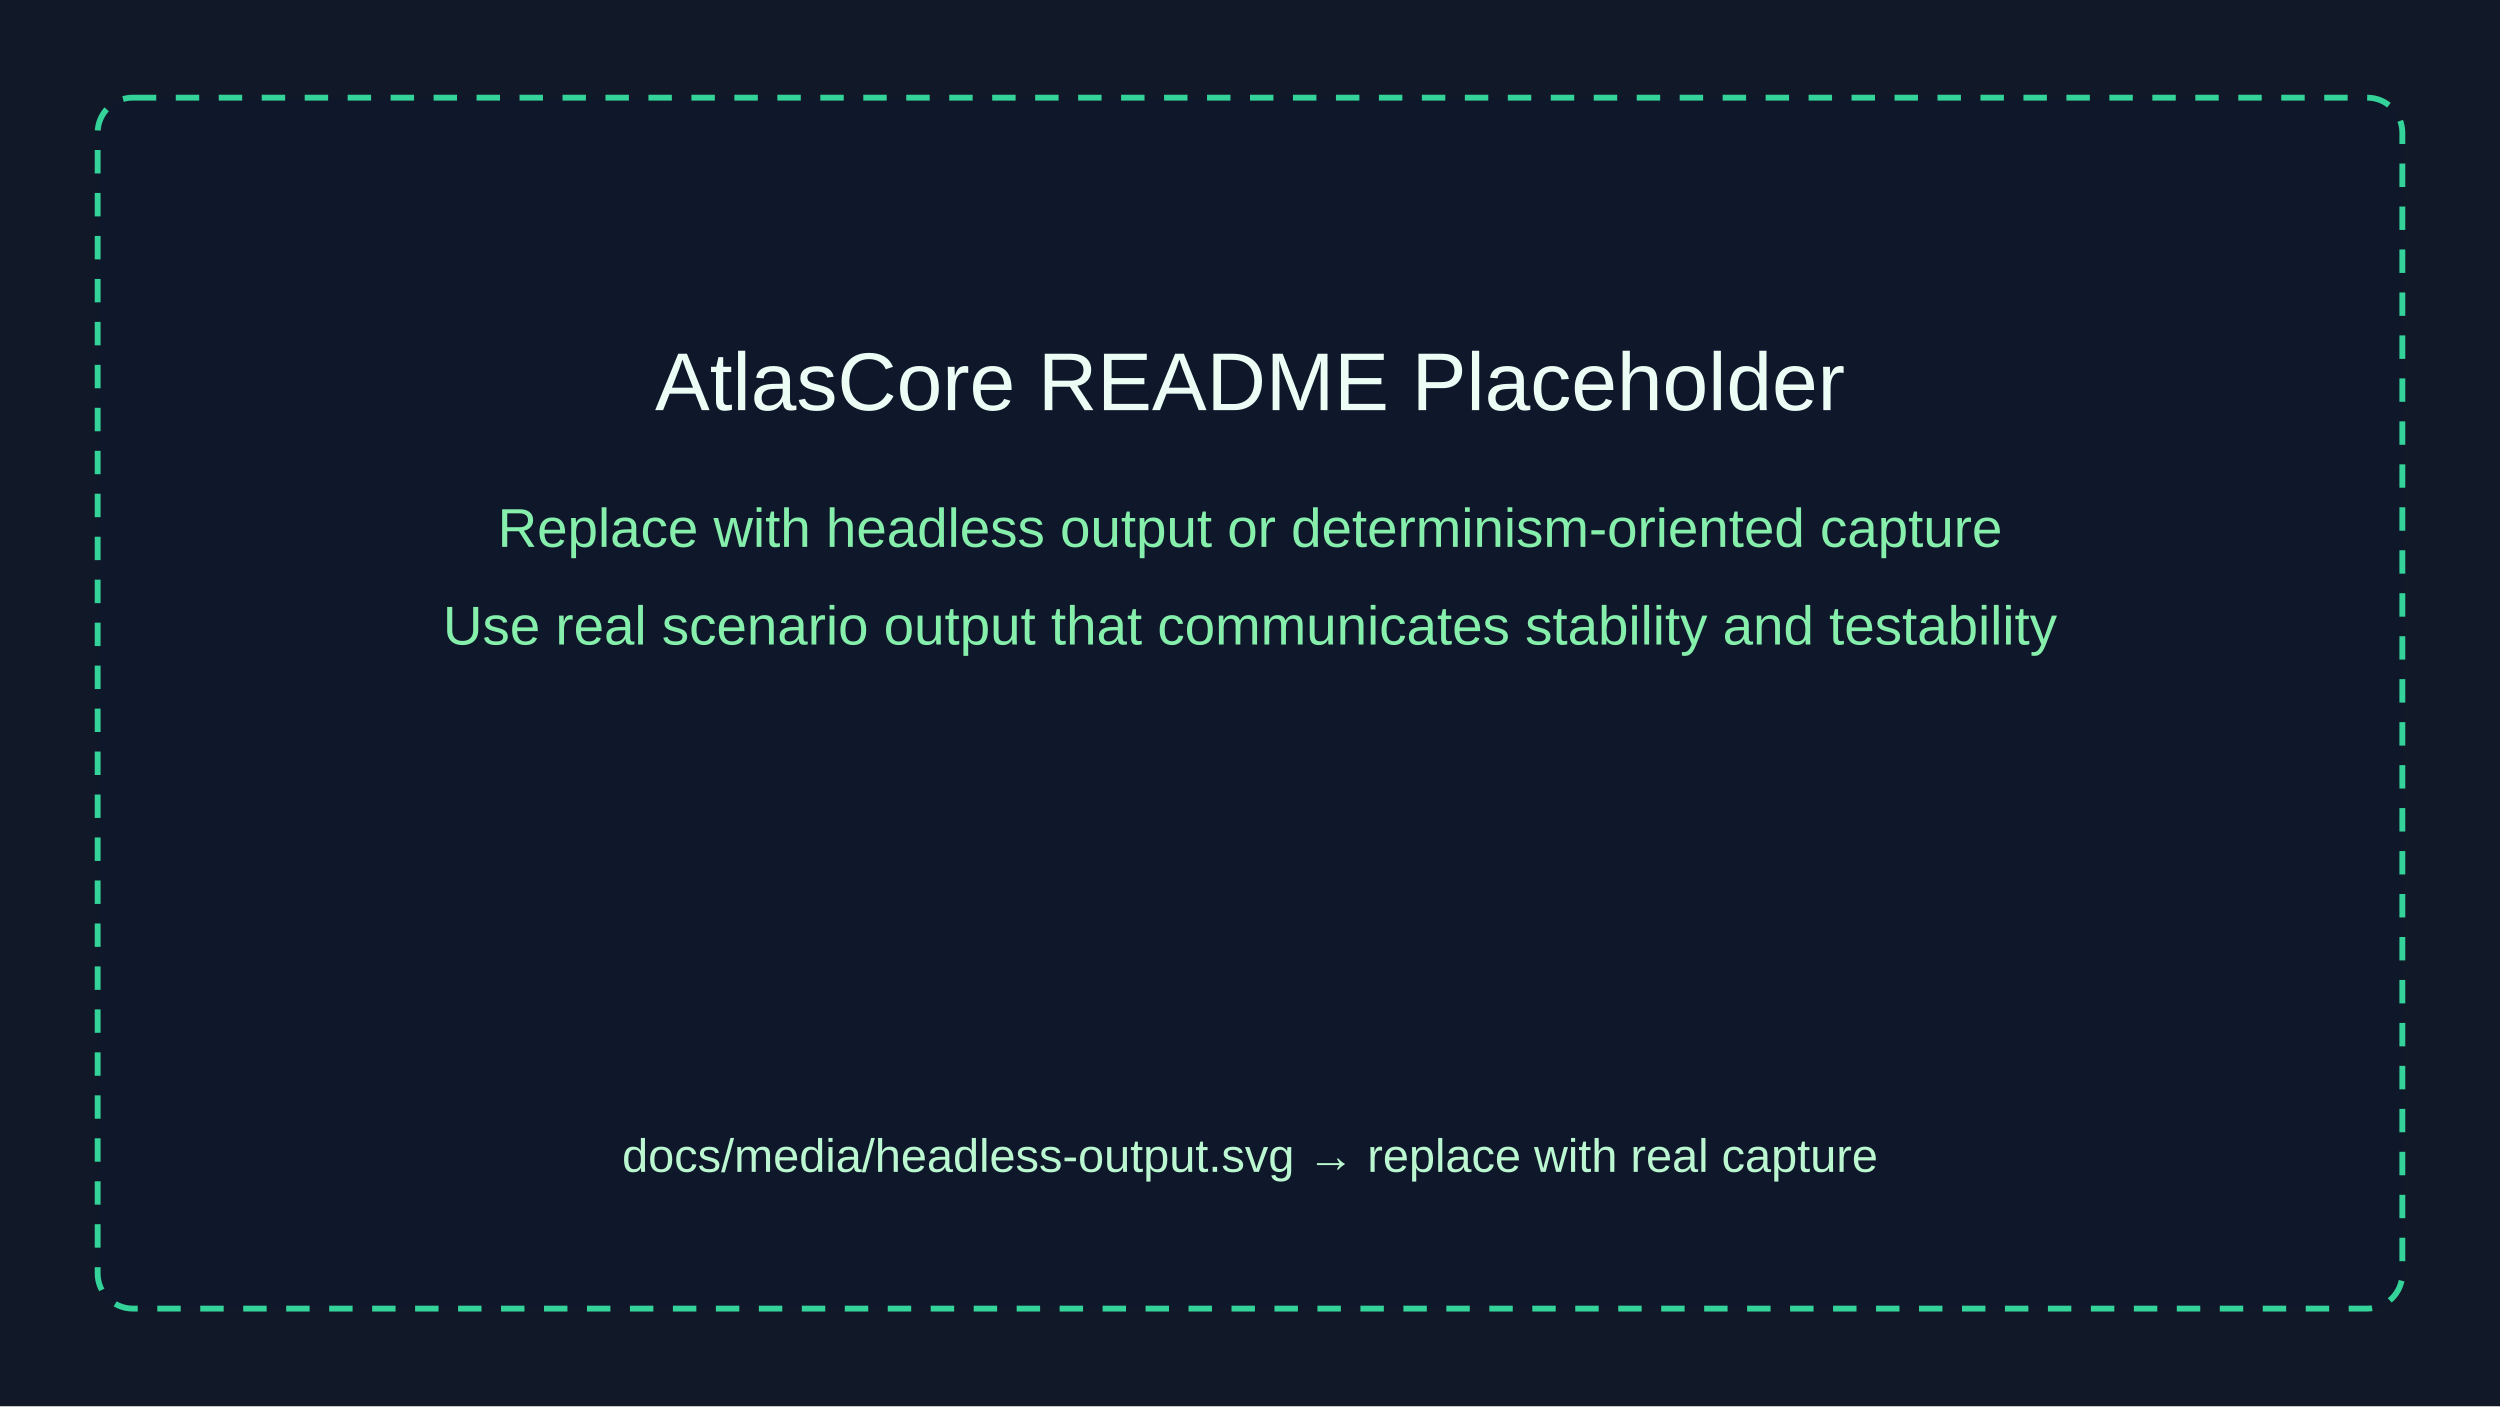
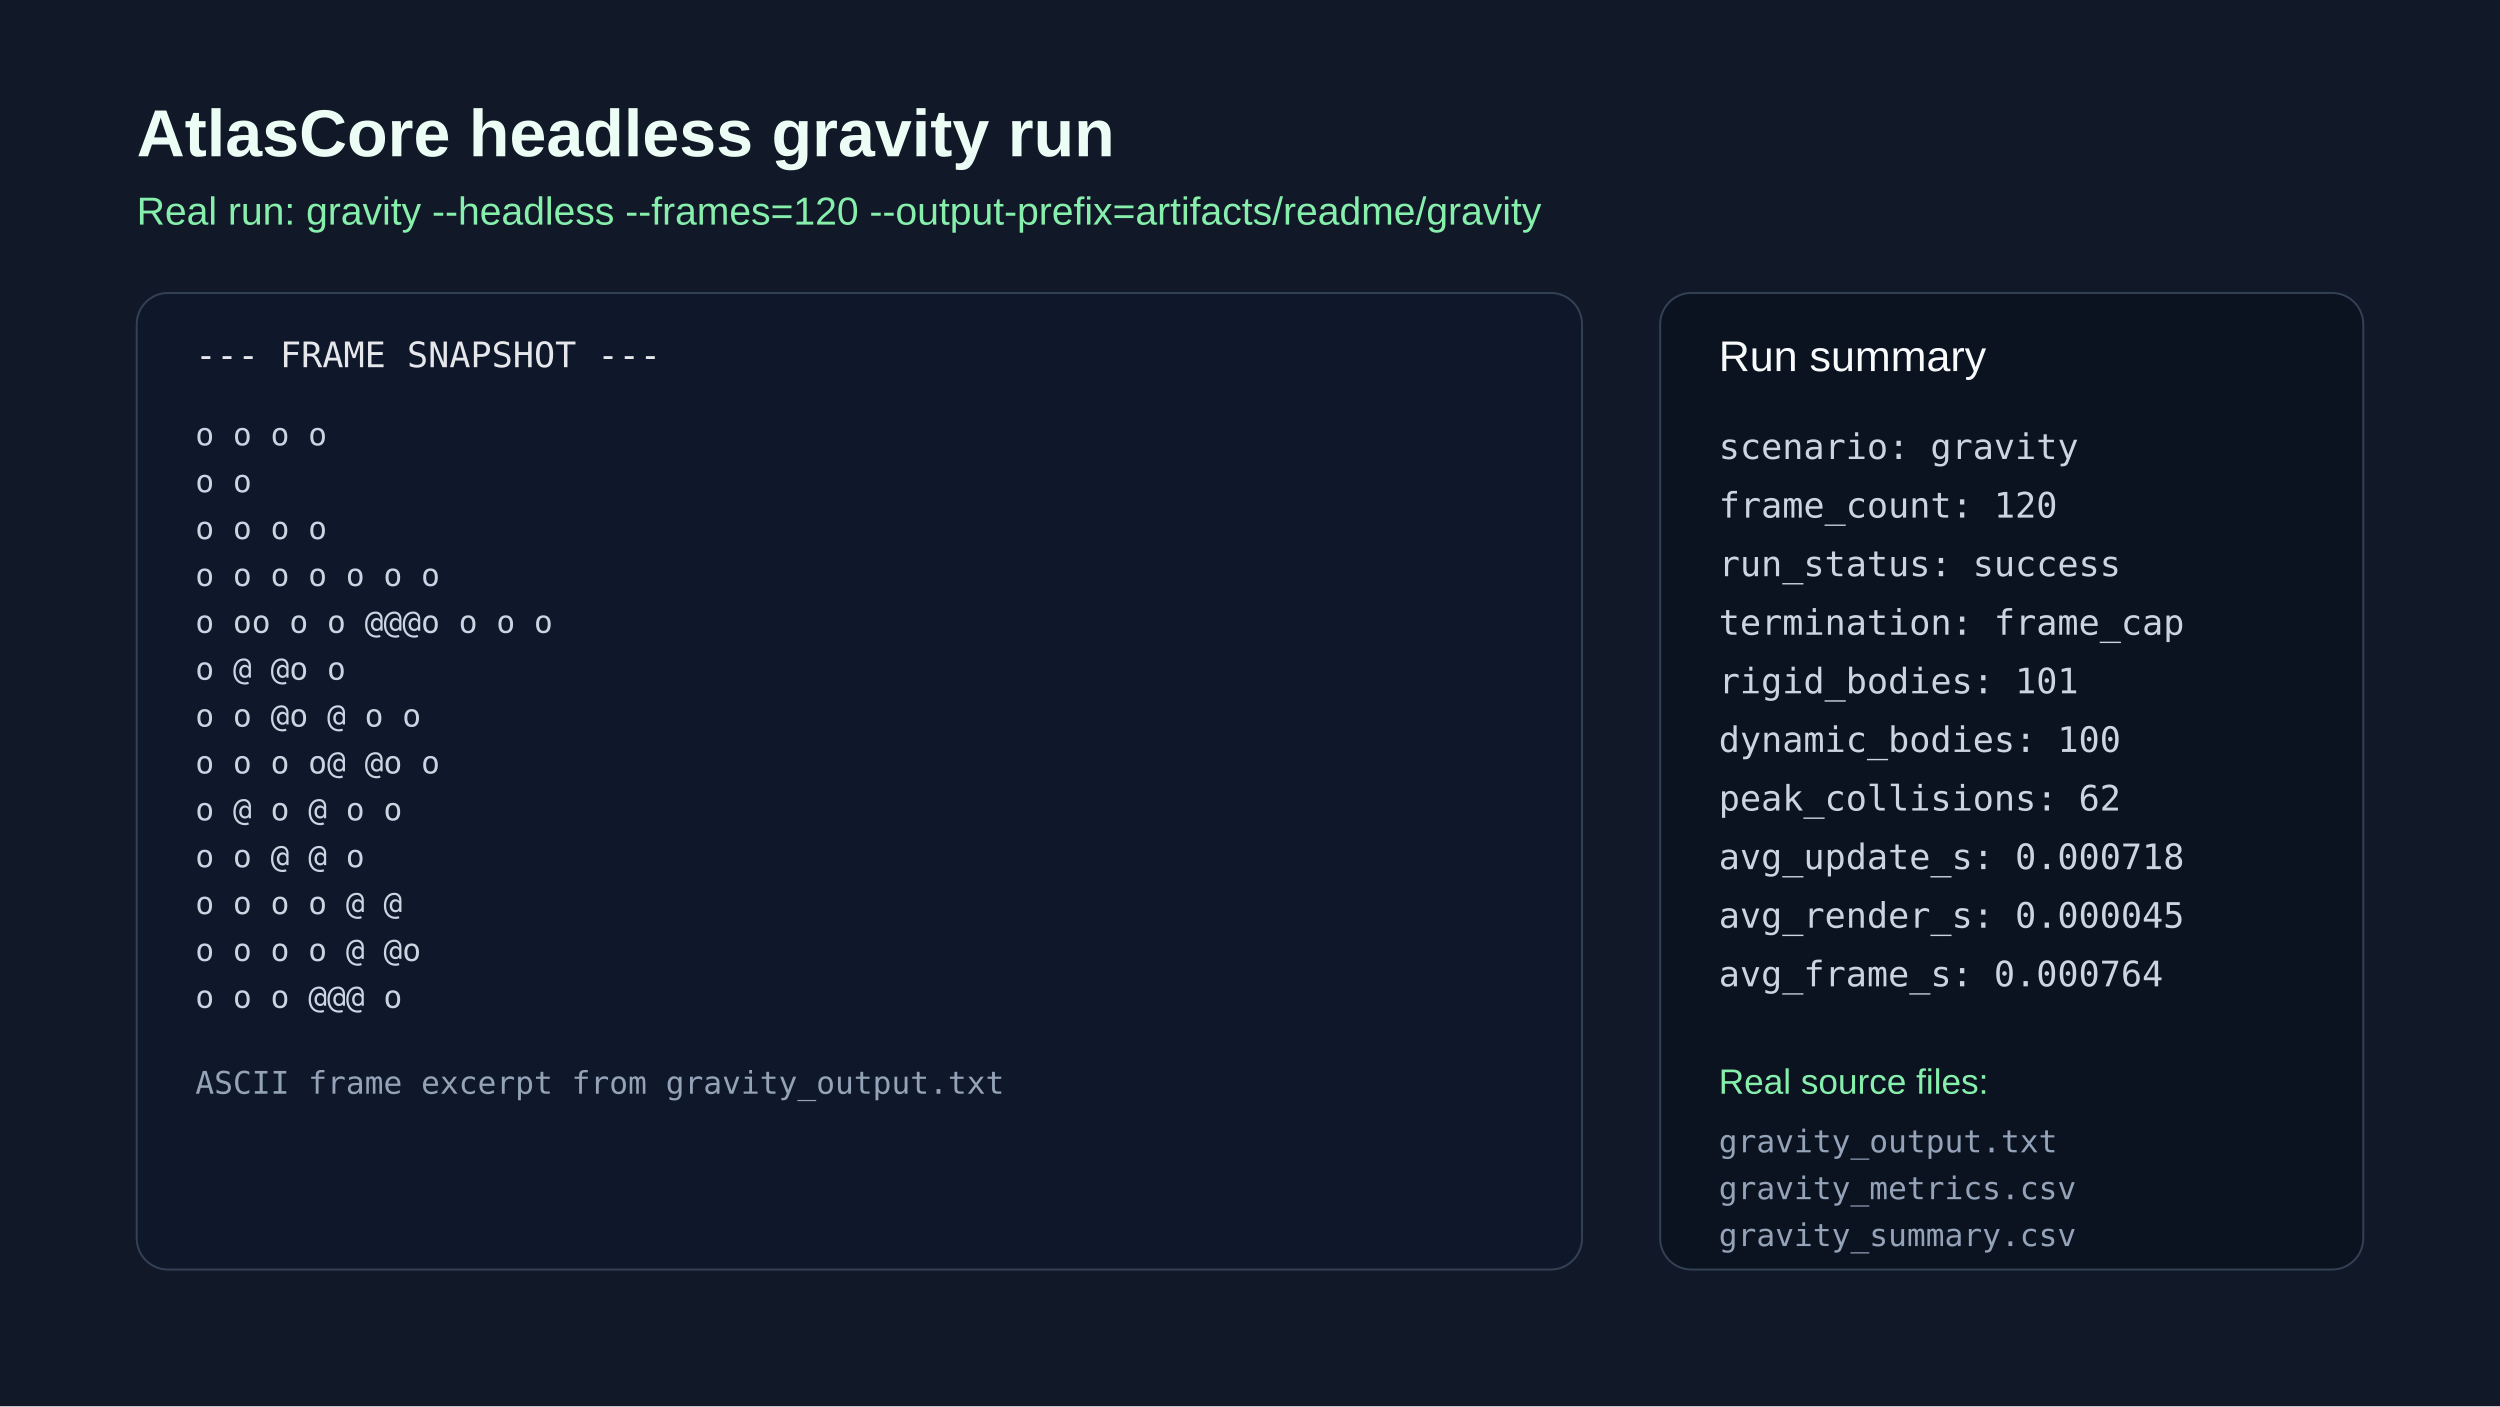
<svg xmlns="http://www.w3.org/2000/svg" width="1280" height="720" viewBox="0 0 1280 720">
  <rect width="1280" height="720" fill="#111827" />
-   <rect x="50" y="50" width="1180" height="620" rx="18" fill="#0f172a" stroke="#34d399" stroke-width="3" stroke-dasharray="12 10" />
-   <text x="640" y="210" text-anchor="middle" fill="#ecfdf5" font-size="42" font-family="Arial, sans-serif">AtlasCore README Placeholder</text>
-   <text x="640" y="280" text-anchor="middle" fill="#86efac" font-size="28" font-family="Arial, sans-serif">Replace with headless output or determinism-oriented capture</text>
-   <text x="640" y="330" text-anchor="middle" fill="#86efac" font-size="28" font-family="Arial, sans-serif">Use real scenario output that communicates stability and testability</text>
-   <text x="640" y="600" text-anchor="middle" fill="#bbf7d0" font-size="24" font-family="Arial, sans-serif">docs/media/headless-output.svg → replace with real capture</text>
+   <text x="70" y="80" fill="#ecfdf5" font-size="34" font-family="Arial, sans-serif" font-weight="700">AtlasCore headless gravity run</text>
+   <text x="70" y="115" fill="#86efac" font-size="20" font-family="Arial, sans-serif">Real run: gravity --headless --frames=120 --output-prefix=artifacts/readme/gravity</text>
+   <rect x="70" y="150" width="740" height="500" rx="16" fill="#0f172a" stroke="#334155" />
+   <text x="100" y="188" fill="#e5e7eb" font-size="18" font-family="Menlo, Consolas, monospace">--- FRAME SNAPSHOT ---</text>
+   <text x="100" y="228" fill="#cbd5e1" font-size="16" font-family="Menlo, Consolas, monospace">                               o      o o  o</text>
+   <text x="100" y="252" fill="#cbd5e1" font-size="16" font-family="Menlo, Consolas, monospace">                  o                                    o</text>
+   <text x="100" y="276" fill="#cbd5e1" font-size="16" font-family="Menlo, Consolas, monospace">                             o      o  o                        o</text>
+   <text x="100" y="300" fill="#cbd5e1" font-size="16" font-family="Menlo, Consolas, monospace">              o    o   o   o  o       o       o</text>
+   <text x="100" y="324" fill="#cbd5e1" font-size="16" font-family="Menlo, Consolas, monospace">           o                 oo    o o @@@o     o o      o</text>
+   <text x="100" y="348" fill="#cbd5e1" font-size="16" font-family="Menlo, Consolas, monospace">                                  o   @   @o o</text>
+   <text x="100" y="372" fill="#cbd5e1" font-size="16" font-family="Menlo, Consolas, monospace">                              o  o   @o    @     o  o</text>
+   <text x="100" y="396" fill="#cbd5e1" font-size="16" font-family="Menlo, Consolas, monospace">                            o  o o o@       @o    o</text>
+   <text x="100" y="420" fill="#cbd5e1" font-size="16" font-family="Menlo, Consolas, monospace">                      o             @   o   @          o o</text>
+   <text x="100" y="444" fill="#cbd5e1" font-size="16" font-family="Menlo, Consolas, monospace">     o             o                @       @         o</text>
+   <text x="100" y="468" fill="#cbd5e1" font-size="16" font-family="Menlo, Consolas, monospace">              o  o           o    o  @     @</text>
+   <text x="100" y="492" fill="#cbd5e1" font-size="16" font-family="Menlo, Consolas, monospace">             o     o  o            o  @   @o</text>
+   <text x="100" y="516" fill="#cbd5e1" font-size="16" font-family="Menlo, Consolas, monospace">           o                 o  o      @@@                             o</text>
+   <text x="100" y="560" fill="#94a3b8" font-size="16" font-family="Menlo, Consolas, monospace">ASCII frame excerpt from gravity_output.txt</text>
+   <rect x="850" y="150" width="360" height="500" rx="16" fill="#0b1220" stroke="#334155" />
+   <text x="880" y="190" fill="#f8fafc" font-size="22" font-family="Arial, sans-serif">Run summary</text>
+   <text x="880" y="235" fill="#cbd5e1" font-size="18" font-family="Menlo, Consolas, monospace">scenario: gravity</text>
+   <text x="880" y="265" fill="#cbd5e1" font-size="18" font-family="Menlo, Consolas, monospace">frame_count: 120</text>
+   <text x="880" y="295" fill="#cbd5e1" font-size="18" font-family="Menlo, Consolas, monospace">run_status: success</text>
+   <text x="880" y="325" fill="#cbd5e1" font-size="18" font-family="Menlo, Consolas, monospace">termination: frame_cap</text>
+   <text x="880" y="355" fill="#cbd5e1" font-size="18" font-family="Menlo, Consolas, monospace">rigid_bodies: 101</text>
+   <text x="880" y="385" fill="#cbd5e1" font-size="18" font-family="Menlo, Consolas, monospace">dynamic_bodies: 100</text>
+   <text x="880" y="415" fill="#cbd5e1" font-size="18" font-family="Menlo, Consolas, monospace">peak_collisions: 62</text>
+   <text x="880" y="445" fill="#cbd5e1" font-size="18" font-family="Menlo, Consolas, monospace">avg_update_s: 0.000718</text>
+   <text x="880" y="475" fill="#cbd5e1" font-size="18" font-family="Menlo, Consolas, monospace">avg_render_s: 0.000045</text>
+   <text x="880" y="505" fill="#cbd5e1" font-size="18" font-family="Menlo, Consolas, monospace">avg_frame_s: 0.000764</text>
+   <text x="880" y="560" fill="#86efac" font-size="18" font-family="Arial, sans-serif">Real source files:</text>
+   <text x="880" y="590" fill="#94a3b8" font-size="16" font-family="Menlo, Consolas, monospace">gravity_output.txt</text>
+   <text x="880" y="614" fill="#94a3b8" font-size="16" font-family="Menlo, Consolas, monospace">gravity_metrics.csv</text>
+   <text x="880" y="638" fill="#94a3b8" font-size="16" font-family="Menlo, Consolas, monospace">gravity_summary.csv</text>
</svg>
